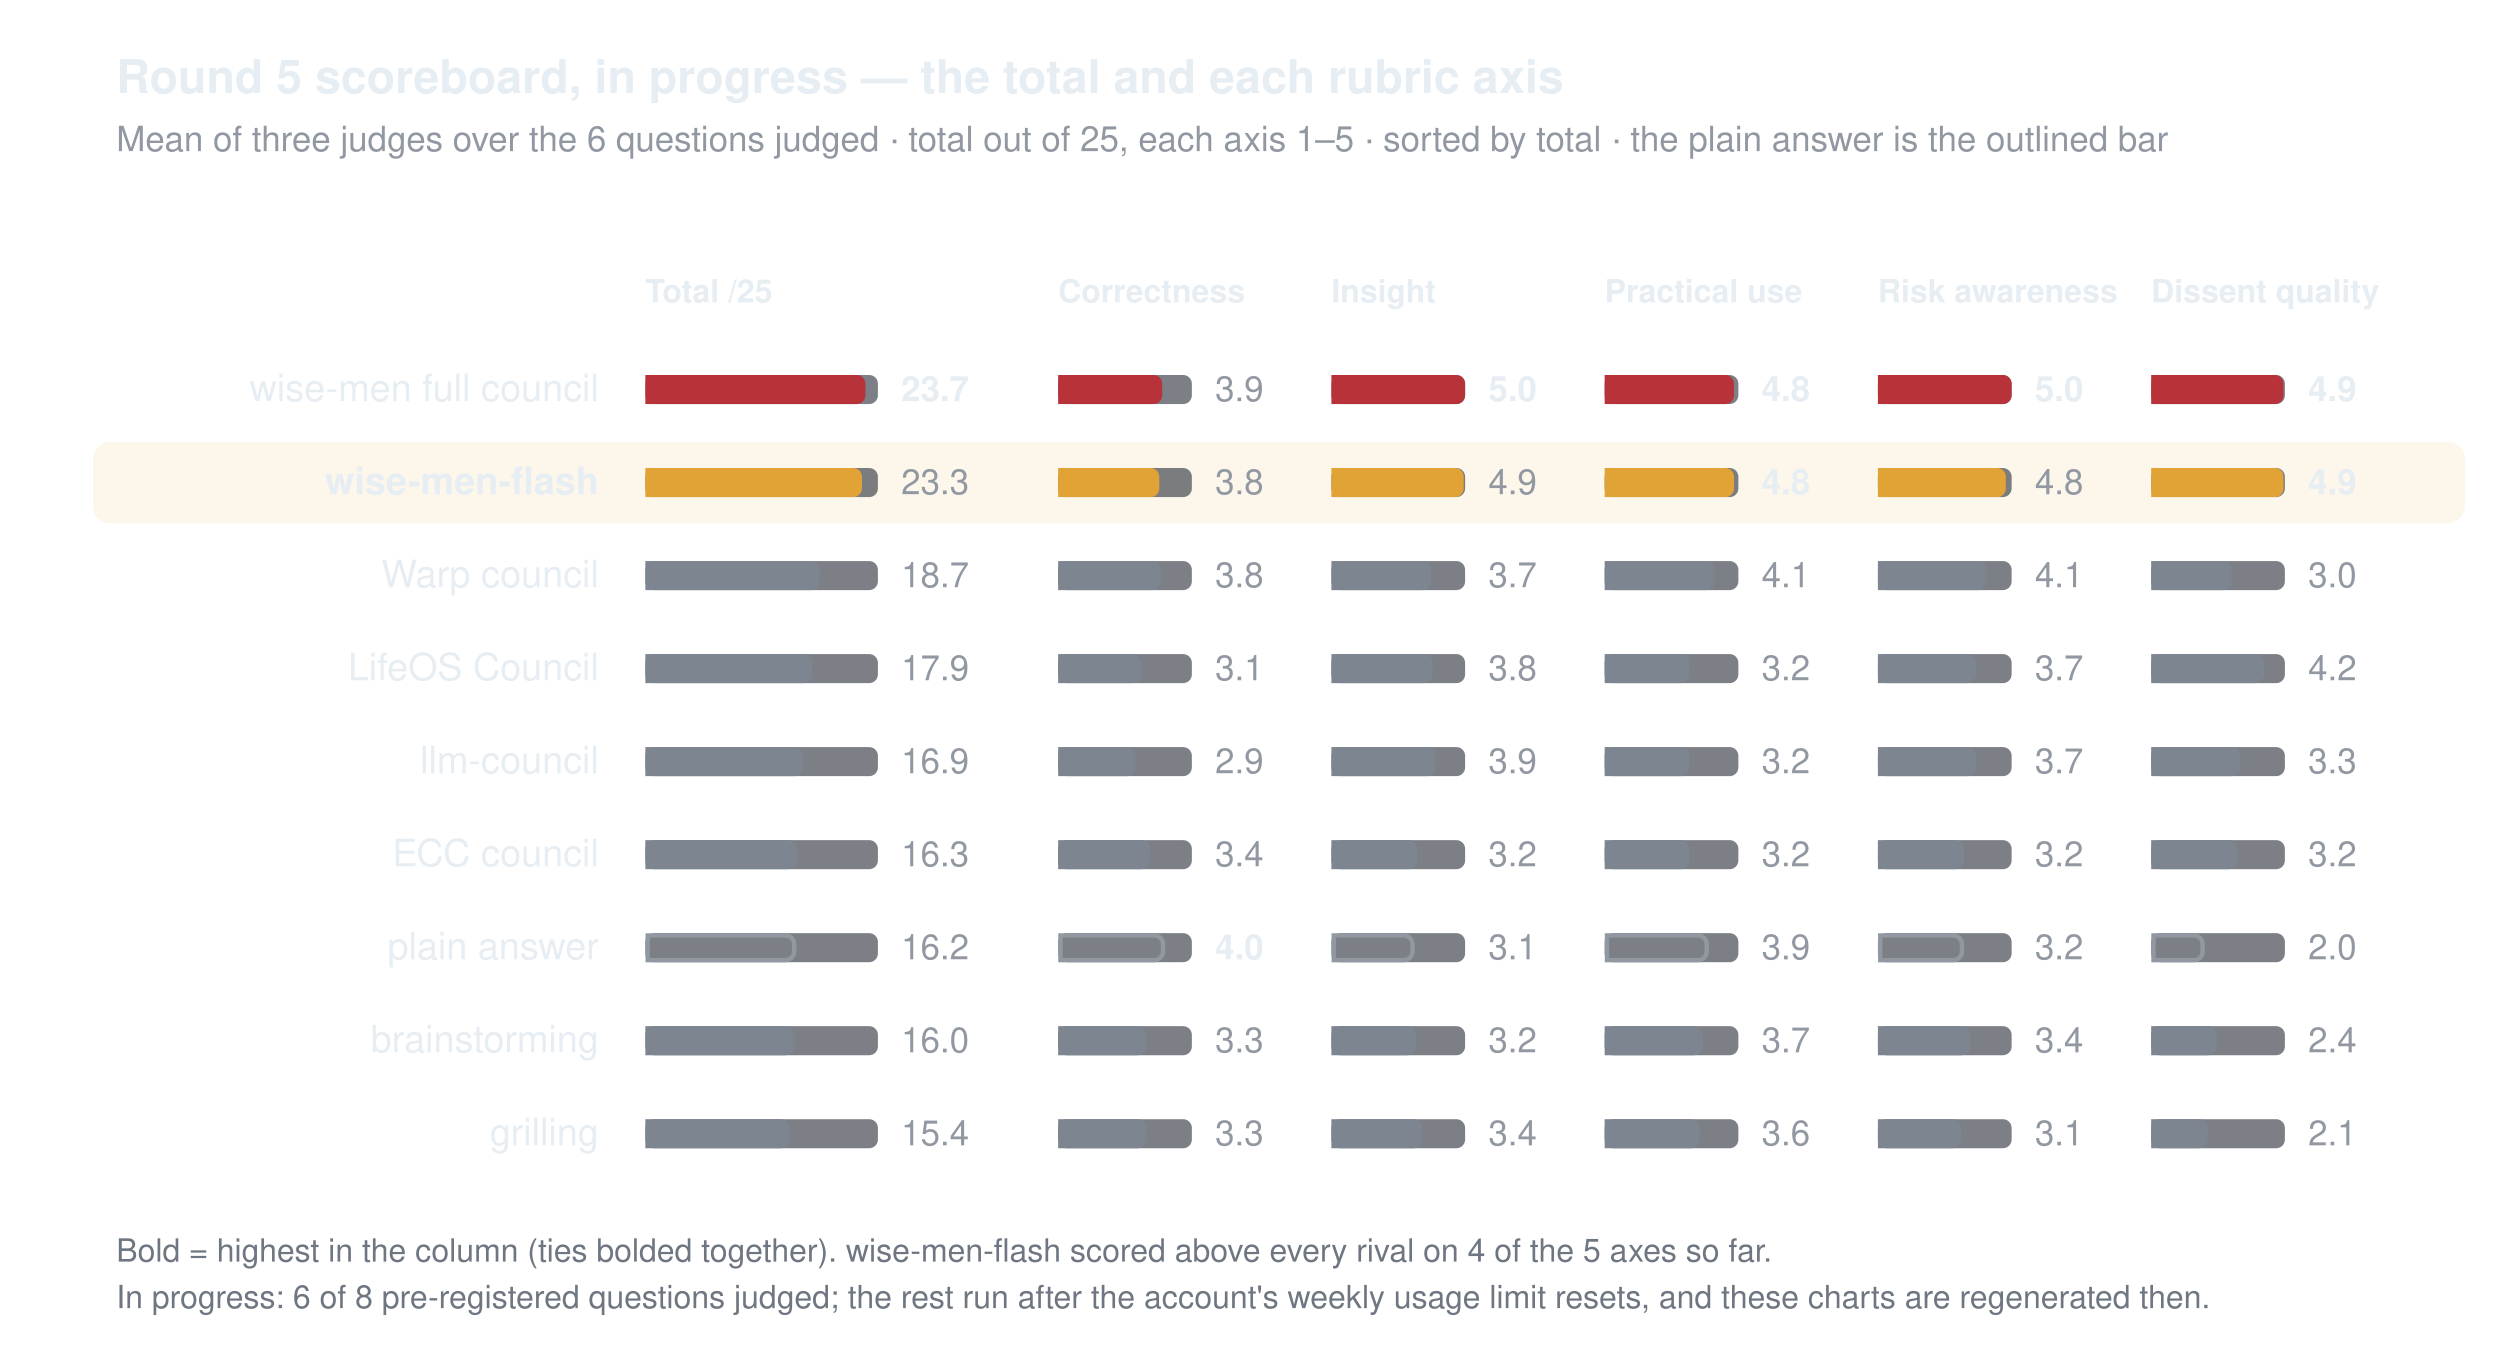
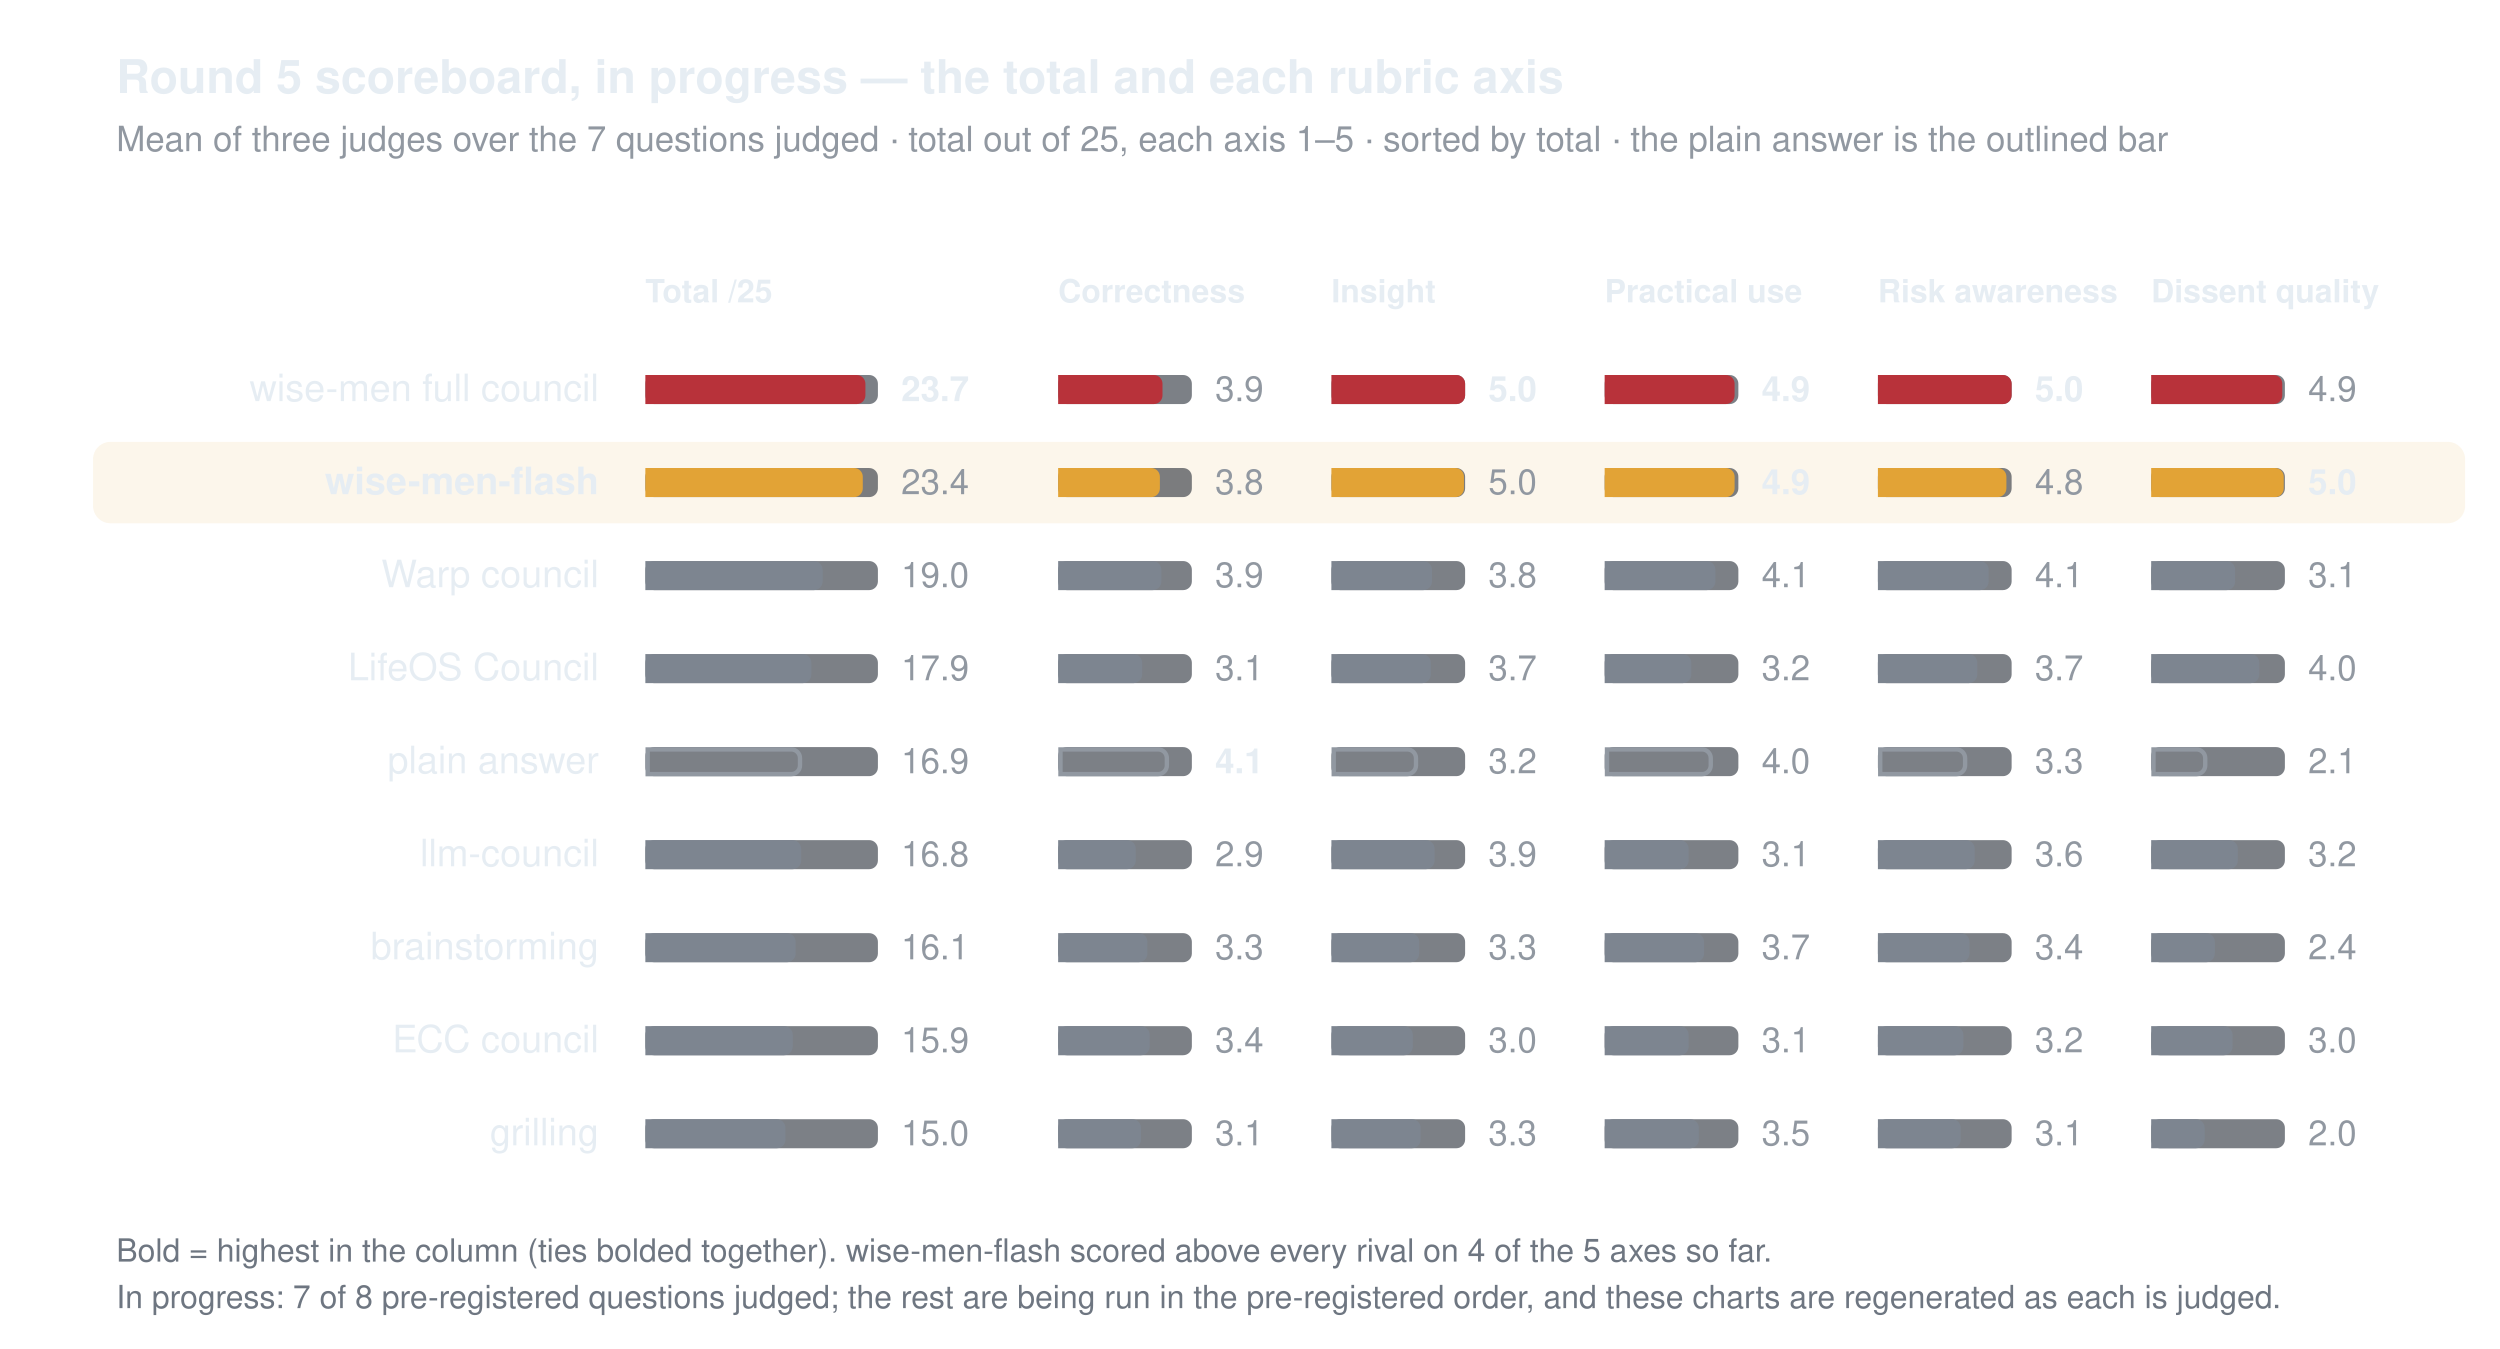
<svg xmlns="http://www.w3.org/2000/svg" viewBox="0 0 860 464" width="860" font-family="-apple-system, BlinkMacSystemFont, 'Segoe UI', Helvetica, Arial, sans-serif">
  <text x="40" y="32" font-size="16" font-weight="600" fill="#e6edf3" text-anchor="start">Round 5 scoreboard, in progress — the total and each rubric axis</text>
-   <text x="40" y="52" font-size="12" font-weight="400" fill="#9198a1" text-anchor="start">Mean of three judges over the 6 questions judged · total out of 25, each axis 1–5 · sorted by total · the plain answer is the outlined bar</text>
+   <text x="40" y="52" font-size="12" font-weight="400" fill="#9198a1" text-anchor="start">Mean of three judges over the 7 questions judged · total out of 25, each axis 1–5 · sorted by total · the plain answer is the outlined bar</text>
  <text x="222" y="104" font-size="11" font-weight="600" fill="#e6edf3" text-anchor="start">Total /25</text>
  <text x="364" y="104" font-size="11" font-weight="600" fill="#e6edf3" text-anchor="start">Correctness</text>
  <text x="458" y="104" font-size="11" font-weight="600" fill="#e6edf3" text-anchor="start">Insight</text>
  <text x="552" y="104" font-size="11" font-weight="600" fill="#e6edf3" text-anchor="start">Practical use</text>
  <text x="646" y="104" font-size="11" font-weight="600" fill="#e6edf3" text-anchor="start">Risk awareness</text>
  <text x="740" y="104" font-size="11" font-weight="600" fill="#e6edf3" text-anchor="start">Dissent quality</text>
  <text x="206" y="138" font-size="13" font-weight="500" fill="#e6edf3" text-anchor="end">wise-men full council</text>
  <rect x="222" y="129" width="80" height="10" rx="3" fill="#262c36" fill-opacity="0.6" />
  <path d="M222,129h72.7a3,3 0 0 1 3,3v4a3,3 0 0 1 -3,3h-72.7z" fill="#b8323a" />
  <text x="310" y="138" font-size="12" font-weight="700" fill="#e6edf3" text-anchor="start">23.7</text>
  <rect x="364" y="129" width="46" height="10" rx="3" fill="#262c36" fill-opacity="0.6" />
-   <path d="M364,129h32.8a3,3 0 0 1 3,3v4a3,3 0 0 1 -3,3h-32.8z" fill="#b8323a" />
+   <path d="M364,129h32.9a3,3 0 0 1 3,3v4a3,3 0 0 1 -3,3h-32.9z" fill="#b8323a" />
  <text x="418" y="138" font-size="12" font-weight="400" fill="#9198a1" text-anchor="start">3.9</text>
  <rect x="458" y="129" width="46" height="10" rx="3" fill="#262c36" fill-opacity="0.6" />
  <path d="M458,129h43a3,3 0 0 1 3,3v4a3,3 0 0 1 -3,3h-43z" fill="#b8323a" />
  <text x="512" y="138" font-size="12" font-weight="700" fill="#e6edf3" text-anchor="start">5.0</text>
  <rect x="552" y="129" width="46" height="10" rx="3" fill="#262c36" fill-opacity="0.6" />
-   <path d="M552,129h41.5a3,3 0 0 1 3,3v4a3,3 0 0 1 -3,3h-41.5z" fill="#b8323a" />
-   <text x="606" y="138" font-size="12" font-weight="700" fill="#e6edf3" text-anchor="start">4.8</text>
+   <path d="M552,129h41.7a3,3 0 0 1 3,3v4a3,3 0 0 1 -3,3h-41.7z" fill="#b8323a" />
+   <text x="606" y="138" font-size="12" font-weight="700" fill="#e6edf3" text-anchor="start">4.9</text>
  <rect x="646" y="129" width="46" height="10" rx="3" fill="#262c36" fill-opacity="0.6" />
  <path d="M646,129h43a3,3 0 0 1 3,3v4a3,3 0 0 1 -3,3h-43z" fill="#b8323a" />
  <text x="700" y="138" font-size="12" font-weight="700" fill="#e6edf3" text-anchor="start">5.0</text>
  <rect x="740" y="129" width="46" height="10" rx="3" fill="#262c36" fill-opacity="0.6" />
-   <path d="M740,129h42.5a3,3 0 0 1 3,3v4a3,3 0 0 1 -3,3h-42.5z" fill="#b8323a" />
-   <text x="794" y="138" font-size="12" font-weight="700" fill="#e6edf3" text-anchor="start">4.9</text>
+   <path d="M740,129h42.1a3,3 0 0 1 3,3v4a3,3 0 0 1 -3,3h-42.1z" fill="#b8323a" />
+   <text x="794" y="138" font-size="12" font-weight="400" fill="#9198a1" text-anchor="start">4.9</text>
  <rect x="32" y="152" width="816" height="28" rx="6" fill="#e2a336" fill-opacity="0.10" />
  <text x="206" y="170" font-size="13" font-weight="700" fill="#e6edf3" text-anchor="end">wise-men-flash</text>
  <rect x="222" y="161" width="80" height="10" rx="3" fill="#262c36" fill-opacity="0.6" />
-   <path d="M222,161h71.5a3,3 0 0 1 3,3v4a3,3 0 0 1 -3,3h-71.5z" fill="#e2a336" />
-   <text x="310" y="170" font-size="12" font-weight="400" fill="#9198a1" text-anchor="start">23.3</text>
+   <path d="M222,161h71.8a3,3 0 0 1 3,3v4a3,3 0 0 1 -3,3h-71.8z" fill="#e2a336" />
+   <text x="310" y="170" font-size="12" font-weight="400" fill="#9198a1" text-anchor="start">23.4</text>
  <rect x="364" y="161" width="46" height="10" rx="3" fill="#262c36" fill-opacity="0.6" />
-   <path d="M364,161h31.8a3,3 0 0 1 3,3v4a3,3 0 0 1 -3,3h-31.8z" fill="#e2a336" />
+   <path d="M364,161h32a3,3 0 0 1 3,3v4a3,3 0 0 1 -3,3h-32z" fill="#e2a336" />
  <text x="418" y="170" font-size="12" font-weight="400" fill="#9198a1" text-anchor="start">3.8</text>
  <rect x="458" y="161" width="46" height="10" rx="3" fill="#262c36" fill-opacity="0.6" />
-   <path d="M458,161h42.5a3,3 0 0 1 3,3v4a3,3 0 0 1 -3,3h-42.5z" fill="#e2a336" />
-   <text x="512" y="170" font-size="12" font-weight="400" fill="#9198a1" text-anchor="start">4.9</text>
+   <path d="M458,161h42.6a3,3 0 0 1 3,3v4a3,3 0 0 1 -3,3h-42.6z" fill="#e2a336" />
+   <text x="512" y="170" font-size="12" font-weight="400" fill="#9198a1" text-anchor="start">5.0</text>
  <rect x="552" y="161" width="46" height="10" rx="3" fill="#262c36" fill-opacity="0.6" />
-   <path d="M552,161h41.5a3,3 0 0 1 3,3v4a3,3 0 0 1 -3,3h-41.5z" fill="#e2a336" />
-   <text x="606" y="170" font-size="12" font-weight="700" fill="#e6edf3" text-anchor="start">4.8</text>
+   <path d="M552,161h41.7a3,3 0 0 1 3,3v4a3,3 0 0 1 -3,3h-41.7z" fill="#e2a336" />
+   <text x="606" y="170" font-size="12" font-weight="700" fill="#e6edf3" text-anchor="start">4.9</text>
  <rect x="646" y="161" width="46" height="10" rx="3" fill="#262c36" fill-opacity="0.6" />
-   <path d="M646,161h41a3,3 0 0 1 3,3v4a3,3 0 0 1 -3,3h-41z" fill="#e2a336" />
+   <path d="M646,161h41.2a3,3 0 0 1 3,3v4a3,3 0 0 1 -3,3h-41.2z" fill="#e2a336" />
  <text x="700" y="170" font-size="12" font-weight="400" fill="#9198a1" text-anchor="start">4.8</text>
  <rect x="740" y="161" width="46" height="10" rx="3" fill="#262c36" fill-opacity="0.6" />
-   <path d="M740,161h42.5a3,3 0 0 1 3,3v4a3,3 0 0 1 -3,3h-42.5z" fill="#e2a336" />
-   <text x="794" y="170" font-size="12" font-weight="700" fill="#e6edf3" text-anchor="start">4.9</text>
+   <path d="M740,161h42.6a3,3 0 0 1 3,3v4a3,3 0 0 1 -3,3h-42.6z" fill="#e2a336" />
+   <text x="794" y="170" font-size="12" font-weight="700" fill="#e6edf3" text-anchor="start">5.0</text>
  <text x="206" y="202" font-size="13" font-weight="500" fill="#e6edf3" text-anchor="end">Warp council</text>
  <rect x="222" y="193" width="80" height="10" rx="3" fill="#262c36" fill-opacity="0.6" />
-   <path d="M222,193h56.9a3,3 0 0 1 3,3v4a3,3 0 0 1 -3,3h-56.9z" fill="#7d8590" />
-   <text x="310" y="202" font-size="12" font-weight="400" fill="#9198a1" text-anchor="start">18.7</text>
+   <path d="M222,193h58a3,3 0 0 1 3,3v4a3,3 0 0 1 -3,3h-58z" fill="#7d8590" />
+   <text x="310" y="202" font-size="12" font-weight="400" fill="#9198a1" text-anchor="start">19.0</text>
  <rect x="364" y="193" width="46" height="10" rx="3" fill="#262c36" fill-opacity="0.6" />
-   <path d="M364,193h32.3a3,3 0 0 1 3,3v4a3,3 0 0 1 -3,3h-32.3z" fill="#7d8590" />
-   <text x="418" y="202" font-size="12" font-weight="400" fill="#9198a1" text-anchor="start">3.8</text>
+   <path d="M364,193h32.5a3,3 0 0 1 3,3v4a3,3 0 0 1 -3,3h-32.5z" fill="#7d8590" />
+   <text x="418" y="202" font-size="12" font-weight="400" fill="#9198a1" text-anchor="start">3.9</text>
  <rect x="458" y="193" width="46" height="10" rx="3" fill="#262c36" fill-opacity="0.6" />
-   <path d="M458,193h31.2a3,3 0 0 1 3,3v4a3,3 0 0 1 -3,3h-31.2z" fill="#7d8590" />
-   <text x="512" y="202" font-size="12" font-weight="400" fill="#9198a1" text-anchor="start">3.7</text>
+   <path d="M458,193h31.6a3,3 0 0 1 3,3v4a3,3 0 0 1 -3,3h-31.6z" fill="#7d8590" />
+   <text x="512" y="202" font-size="12" font-weight="400" fill="#9198a1" text-anchor="start">3.8</text>
  <rect x="552" y="193" width="46" height="10" rx="3" fill="#262c36" fill-opacity="0.6" />
-   <path d="M552,193h34.8a3,3 0 0 1 3,3v4a3,3 0 0 1 -3,3h-34.8z" fill="#7d8590" />
+   <path d="M552,193h35.1a3,3 0 0 1 3,3v4a3,3 0 0 1 -3,3h-35.1z" fill="#7d8590" />
  <text x="606" y="202" font-size="12" font-weight="400" fill="#9198a1" text-anchor="start">4.1</text>
  <rect x="646" y="193" width="46" height="10" rx="3" fill="#262c36" fill-opacity="0.6" />
-   <path d="M646,193h34.3a3,3 0 0 1 3,3v4a3,3 0 0 1 -3,3h-34.3z" fill="#7d8590" />
+   <path d="M646,193h35.1a3,3 0 0 1 3,3v4a3,3 0 0 1 -3,3h-35.1z" fill="#7d8590" />
  <text x="700" y="202" font-size="12" font-weight="400" fill="#9198a1" text-anchor="start">4.1</text>
  <rect x="740" y="193" width="46" height="10" rx="3" fill="#262c36" fill-opacity="0.6" />
-   <path d="M740,193h24.6a3,3 0 0 1 3,3v4a3,3 0 0 1 -3,3h-24.6z" fill="#7d8590" />
-   <text x="794" y="202" font-size="12" font-weight="400" fill="#9198a1" text-anchor="start">3.0</text>
+   <path d="M740,193h25.9a3,3 0 0 1 3,3v4a3,3 0 0 1 -3,3h-25.9z" fill="#7d8590" />
+   <text x="794" y="202" font-size="12" font-weight="400" fill="#9198a1" text-anchor="start">3.1</text>
  <text x="206" y="234" font-size="13" font-weight="500" fill="#e6edf3" text-anchor="end">LifeOS Council</text>
  <rect x="222" y="225" width="80" height="10" rx="3" fill="#262c36" fill-opacity="0.6" />
-   <path d="M222,225h54.4a3,3 0 0 1 3,3v4a3,3 0 0 1 -3,3h-54.4z" fill="#7d8590" />
+   <path d="M222,225h54.1a3,3 0 0 1 3,3v4a3,3 0 0 1 -3,3h-54.1z" fill="#7d8590" />
  <text x="310" y="234" font-size="12" font-weight="400" fill="#9198a1" text-anchor="start">17.9</text>
  <rect x="364" y="225" width="46" height="10" rx="3" fill="#262c36" fill-opacity="0.6" />
-   <path d="M364,225h25.6a3,3 0 0 1 3,3v4a3,3 0 0 1 -3,3h-25.6z" fill="#7d8590" />
+   <path d="M364,225h25.9a3,3 0 0 1 3,3v4a3,3 0 0 1 -3,3h-25.9z" fill="#7d8590" />
  <text x="418" y="234" font-size="12" font-weight="400" fill="#9198a1" text-anchor="start">3.1</text>
  <rect x="458" y="225" width="46" height="10" rx="3" fill="#262c36" fill-opacity="0.6" />
-   <path d="M458,225h31.8a3,3 0 0 1 3,3v4a3,3 0 0 1 -3,3h-31.8z" fill="#7d8590" />
-   <text x="512" y="234" font-size="12" font-weight="400" fill="#9198a1" text-anchor="start">3.8</text>
+   <path d="M458,225h31.2a3,3 0 0 1 3,3v4a3,3 0 0 1 -3,3h-31.2z" fill="#7d8590" />
+   <text x="512" y="234" font-size="12" font-weight="400" fill="#9198a1" text-anchor="start">3.7</text>
  <rect x="552" y="225" width="46" height="10" rx="3" fill="#262c36" fill-opacity="0.6" />
-   <path d="M552,225h26.1a3,3 0 0 1 3,3v4a3,3 0 0 1 -3,3h-26.1z" fill="#7d8590" />
+   <path d="M552,225h26.8a3,3 0 0 1 3,3v4a3,3 0 0 1 -3,3h-26.8z" fill="#7d8590" />
  <text x="606" y="234" font-size="12" font-weight="400" fill="#9198a1" text-anchor="start">3.2</text>
  <rect x="646" y="225" width="46" height="10" rx="3" fill="#262c36" fill-opacity="0.6" />
-   <path d="M646,225h30.7a3,3 0 0 1 3,3v4a3,3 0 0 1 -3,3h-30.7z" fill="#7d8590" />
+   <path d="M646,225h31.2a3,3 0 0 1 3,3v4a3,3 0 0 1 -3,3h-31.2z" fill="#7d8590" />
  <text x="700" y="234" font-size="12" font-weight="400" fill="#9198a1" text-anchor="start">3.7</text>
  <rect x="740" y="225" width="46" height="10" rx="3" fill="#262c36" fill-opacity="0.6" />
-   <path d="M740,225h35.8a3,3 0 0 1 3,3v4a3,3 0 0 1 -3,3h-35.8z" fill="#7d8590" />
-   <text x="794" y="234" font-size="12" font-weight="400" fill="#9198a1" text-anchor="start">4.2</text>
-   <text x="206" y="266" font-size="13" font-weight="500" fill="#e6edf3" text-anchor="end">llm-council</text>
+   <path d="M740,225h34.2a3,3 0 0 1 3,3v4a3,3 0 0 1 -3,3h-34.2z" fill="#7d8590" />
+   <text x="794" y="234" font-size="12" font-weight="400" fill="#9198a1" text-anchor="start">4.0</text>
+   <text x="206" y="266" font-size="13" font-weight="500" fill="#e6edf3" text-anchor="end">plain answer</text>
  <rect x="222" y="257" width="80" height="10" rx="3" fill="#262c36" fill-opacity="0.6" />
-   <path d="M222,257h51.2a3,3 0 0 1 3,3v4a3,3 0 0 1 -3,3h-51.2z" fill="#7d8590" />
+   <path d="M222.8,257.8h49.4a3,3 0 0 1 3,3v2.5a3,3 0 0 1 -3,3h-49.4z" fill="none" stroke="#9198a1" stroke-width="1.5" />
  <text x="310" y="266" font-size="12" font-weight="400" fill="#9198a1" text-anchor="start">16.9</text>
  <rect x="364" y="257" width="46" height="10" rx="3" fill="#262c36" fill-opacity="0.6" />
-   <path d="M364,257h23.6a3,3 0 0 1 3,3v4a3,3 0 0 1 -3,3h-23.6z" fill="#7d8590" />
-   <text x="418" y="266" font-size="12" font-weight="400" fill="#9198a1" text-anchor="start">2.9</text>
+   <path d="M364.8,257.8h33.6a3,3 0 0 1 3,3v2.5a3,3 0 0 1 -3,3h-33.6z" fill="none" stroke="#9198a1" stroke-width="1.5" />
+   <text x="418" y="266" font-size="12" font-weight="700" fill="#e6edf3" text-anchor="start">4.1</text>
  <rect x="458" y="257" width="46" height="10" rx="3" fill="#262c36" fill-opacity="0.6" />
-   <path d="M458,257h32.8a3,3 0 0 1 3,3v4a3,3 0 0 1 -3,3h-32.8z" fill="#7d8590" />
-   <text x="512" y="266" font-size="12" font-weight="400" fill="#9198a1" text-anchor="start">3.9</text>
+   <path d="M458.8,257.8h25.3a3,3 0 0 1 3,3v2.5a3,3 0 0 1 -3,3h-25.3z" fill="none" stroke="#9198a1" stroke-width="1.5" />
+   <text x="512" y="266" font-size="12" font-weight="400" fill="#9198a1" text-anchor="start">3.2</text>
  <rect x="552" y="257" width="46" height="10" rx="3" fill="#262c36" fill-opacity="0.6" />
-   <path d="M552,257h26.1a3,3 0 0 1 3,3v4a3,3 0 0 1 -3,3h-26.1z" fill="#7d8590" />
-   <text x="606" y="266" font-size="12" font-weight="400" fill="#9198a1" text-anchor="start">3.2</text>
+   <path d="M552.8,257.8h32.7a3,3 0 0 1 3,3v2.5a3,3 0 0 1 -3,3h-32.7z" fill="none" stroke="#9198a1" stroke-width="1.5" />
+   <text x="606" y="266" font-size="12" font-weight="400" fill="#9198a1" text-anchor="start">4.0</text>
  <rect x="646" y="257" width="46" height="10" rx="3" fill="#262c36" fill-opacity="0.6" />
-   <path d="M646,257h30.7a3,3 0 0 1 3,3v4a3,3 0 0 1 -3,3h-30.7z" fill="#7d8590" />
-   <text x="700" y="266" font-size="12" font-weight="400" fill="#9198a1" text-anchor="start">3.7</text>
+   <path d="M646.8,257.8h26.2a3,3 0 0 1 3,3v2.5a3,3 0 0 1 -3,3h-26.2z" fill="none" stroke="#9198a1" stroke-width="1.5" />
+   <text x="700" y="266" font-size="12" font-weight="400" fill="#9198a1" text-anchor="start">3.3</text>
  <rect x="740" y="257" width="46" height="10" rx="3" fill="#262c36" fill-opacity="0.6" />
-   <path d="M740,257h27.7a3,3 0 0 1 3,3v4a3,3 0 0 1 -3,3h-27.7z" fill="#7d8590" />
-   <text x="794" y="266" font-size="12" font-weight="400" fill="#9198a1" text-anchor="start">3.3</text>
-   <text x="206" y="298" font-size="13" font-weight="500" fill="#e6edf3" text-anchor="end">ECC council</text>
+   <path d="M740.8,257.8h14.8a3,3 0 0 1 3,3v2.5a3,3 0 0 1 -3,3h-14.8z" fill="none" stroke="#9198a1" stroke-width="1.5" />
+   <text x="794" y="266" font-size="12" font-weight="400" fill="#9198a1" text-anchor="start">2.1</text>
+   <text x="206" y="298" font-size="13" font-weight="500" fill="#e6edf3" text-anchor="end">llm-council</text>
  <rect x="222" y="289" width="80" height="10" rx="3" fill="#262c36" fill-opacity="0.6" />
-   <path d="M222,289h49.1a3,3 0 0 1 3,3v4a3,3 0 0 1 -3,3h-49.1z" fill="#7d8590" />
-   <text x="310" y="298" font-size="12" font-weight="400" fill="#9198a1" text-anchor="start">16.3</text>
+   <path d="M222,289h50.6a3,3 0 0 1 3,3v4a3,3 0 0 1 -3,3h-50.6z" fill="#7d8590" />
+   <text x="310" y="298" font-size="12" font-weight="400" fill="#9198a1" text-anchor="start">16.8</text>
  <rect x="364" y="289" width="46" height="10" rx="3" fill="#262c36" fill-opacity="0.6" />
-   <path d="M364,289h28.7a3,3 0 0 1 3,3v4a3,3 0 0 1 -3,3h-28.7z" fill="#7d8590" />
-   <text x="418" y="298" font-size="12" font-weight="400" fill="#9198a1" text-anchor="start">3.4</text>
+   <path d="M364,289h23.7a3,3 0 0 1 3,3v4a3,3 0 0 1 -3,3h-23.7z" fill="#7d8590" />
+   <text x="418" y="298" font-size="12" font-weight="400" fill="#9198a1" text-anchor="start">2.9</text>
  <rect x="458" y="289" width="46" height="10" rx="3" fill="#262c36" fill-opacity="0.6" />
-   <path d="M458,289h26.6a3,3 0 0 1 3,3v4a3,3 0 0 1 -3,3h-26.6z" fill="#7d8590" />
-   <text x="512" y="298" font-size="12" font-weight="400" fill="#9198a1" text-anchor="start">3.2</text>
+   <path d="M458,289h32.5a3,3 0 0 1 3,3v4a3,3 0 0 1 -3,3h-32.5z" fill="#7d8590" />
+   <text x="512" y="298" font-size="12" font-weight="400" fill="#9198a1" text-anchor="start">3.9</text>
  <rect x="552" y="289" width="46" height="10" rx="3" fill="#262c36" fill-opacity="0.6" />
-   <path d="M552,289h26.1a3,3 0 0 1 3,3v4a3,3 0 0 1 -3,3h-26.1z" fill="#7d8590" />
-   <text x="606" y="298" font-size="12" font-weight="400" fill="#9198a1" text-anchor="start">3.2</text>
+   <path d="M552,289h25.9a3,3 0 0 1 3,3v4a3,3 0 0 1 -3,3h-25.9z" fill="#7d8590" />
+   <text x="606" y="298" font-size="12" font-weight="400" fill="#9198a1" text-anchor="start">3.1</text>
  <rect x="646" y="289" width="46" height="10" rx="3" fill="#262c36" fill-opacity="0.6" />
-   <path d="M646,289h26.6a3,3 0 0 1 3,3v4a3,3 0 0 1 -3,3h-26.6z" fill="#7d8590" />
-   <text x="700" y="298" font-size="12" font-weight="400" fill="#9198a1" text-anchor="start">3.2</text>
+   <path d="M646,289h30.3a3,3 0 0 1 3,3v4a3,3 0 0 1 -3,3h-30.3z" fill="#7d8590" />
+   <text x="700" y="298" font-size="12" font-weight="400" fill="#9198a1" text-anchor="start">3.6</text>
  <rect x="740" y="289" width="46" height="10" rx="3" fill="#262c36" fill-opacity="0.6" />
-   <path d="M740,289h26.6a3,3 0 0 1 3,3v4a3,3 0 0 1 -3,3h-26.6z" fill="#7d8590" />
+   <path d="M740,289h26.8a3,3 0 0 1 3,3v4a3,3 0 0 1 -3,3h-26.8z" fill="#7d8590" />
  <text x="794" y="298" font-size="12" font-weight="400" fill="#9198a1" text-anchor="start">3.2</text>
-   <text x="206" y="330" font-size="13" font-weight="500" fill="#e6edf3" text-anchor="end">plain answer</text>
+   <text x="206" y="330" font-size="13" font-weight="500" fill="#e6edf3" text-anchor="end">brainstorming</text>
  <rect x="222" y="321" width="80" height="10" rx="3" fill="#262c36" fill-opacity="0.6" />
-   <path d="M222.8,321.8h47.4a3,3 0 0 1 3,3v2.5a3,3 0 0 1 -3,3h-47.4z" fill="none" stroke="#9198a1" stroke-width="1.5" />
-   <text x="310" y="330" font-size="12" font-weight="400" fill="#9198a1" text-anchor="start">16.2</text>
+   <path d="M222,321h48.7a3,3 0 0 1 3,3v4a3,3 0 0 1 -3,3h-48.7z" fill="#7d8590" />
+   <text x="310" y="330" font-size="12" font-weight="400" fill="#9198a1" text-anchor="start">16.1</text>
  <rect x="364" y="321" width="46" height="10" rx="3" fill="#262c36" fill-opacity="0.6" />
-   <path d="M364.8,321.8h32.3a3,3 0 0 1 3,3v2.5a3,3 0 0 1 -3,3h-32.3z" fill="none" stroke="#9198a1" stroke-width="1.5" />
-   <text x="418" y="330" font-size="12" font-weight="700" fill="#e6edf3" text-anchor="start">4.0</text>
+   <path d="M364,321h27.7a3,3 0 0 1 3,3v4a3,3 0 0 1 -3,3h-27.7z" fill="#7d8590" />
+   <text x="418" y="330" font-size="12" font-weight="400" fill="#9198a1" text-anchor="start">3.3</text>
  <rect x="458" y="321" width="46" height="10" rx="3" fill="#262c36" fill-opacity="0.6" />
-   <path d="M458.8,321.8h24.1a3,3 0 0 1 3,3v2.5a3,3 0 0 1 -3,3h-24.1z" fill="none" stroke="#9198a1" stroke-width="1.5" />
-   <text x="512" y="330" font-size="12" font-weight="400" fill="#9198a1" text-anchor="start">3.1</text>
+   <path d="M458,321h27.2a3,3 0 0 1 3,3v4a3,3 0 0 1 -3,3h-27.2z" fill="#7d8590" />
+   <text x="512" y="330" font-size="12" font-weight="400" fill="#9198a1" text-anchor="start">3.3</text>
  <rect x="552" y="321" width="46" height="10" rx="3" fill="#262c36" fill-opacity="0.6" />
-   <path d="M552.8,321.8h31.3a3,3 0 0 1 3,3v2.5a3,3 0 0 1 -3,3h-31.3z" fill="none" stroke="#9198a1" stroke-width="1.5" />
-   <text x="606" y="330" font-size="12" font-weight="400" fill="#9198a1" text-anchor="start">3.9</text>
+   <path d="M552,321h31.2a3,3 0 0 1 3,3v4a3,3 0 0 1 -3,3h-31.2z" fill="#7d8590" />
+   <text x="606" y="330" font-size="12" font-weight="400" fill="#9198a1" text-anchor="start">3.7</text>
  <rect x="646" y="321" width="46" height="10" rx="3" fill="#262c36" fill-opacity="0.6" />
-   <path d="M646.8,321.8h25.1a3,3 0 0 1 3,3v2.5a3,3 0 0 1 -3,3h-25.1z" fill="none" stroke="#9198a1" stroke-width="1.5" />
-   <text x="700" y="330" font-size="12" font-weight="400" fill="#9198a1" text-anchor="start">3.2</text>
+   <path d="M646,321h28.5a3,3 0 0 1 3,3v4a3,3 0 0 1 -3,3h-28.5z" fill="#7d8590" />
+   <text x="700" y="330" font-size="12" font-weight="400" fill="#9198a1" text-anchor="start">3.4</text>
  <rect x="740" y="321" width="46" height="10" rx="3" fill="#262c36" fill-opacity="0.6" />
-   <path d="M740.8,321.8h13.9a3,3 0 0 1 3,3v2.5a3,3 0 0 1 -3,3h-13.9z" fill="none" stroke="#9198a1" stroke-width="1.5" />
-   <text x="794" y="330" font-size="12" font-weight="400" fill="#9198a1" text-anchor="start">2.0</text>
-   <text x="206" y="362" font-size="13" font-weight="500" fill="#e6edf3" text-anchor="end">brainstorming</text>
+   <path d="M740,321h18.9a3,3 0 0 1 3,3v4a3,3 0 0 1 -3,3h-18.9z" fill="#7d8590" />
+   <text x="794" y="330" font-size="12" font-weight="400" fill="#9198a1" text-anchor="start">2.4</text>
+   <text x="206" y="362" font-size="13" font-weight="500" fill="#e6edf3" text-anchor="end">ECC council</text>
  <rect x="222" y="353" width="80" height="10" rx="3" fill="#262c36" fill-opacity="0.6" />
-   <path d="M222,353h48.2a3,3 0 0 1 3,3v4a3,3 0 0 1 -3,3h-48.2z" fill="#7d8590" />
-   <text x="310" y="362" font-size="12" font-weight="400" fill="#9198a1" text-anchor="start">16.0</text>
+   <path d="M222,353h47.7a3,3 0 0 1 3,3v4a3,3 0 0 1 -3,3h-47.7z" fill="#7d8590" />
+   <text x="310" y="362" font-size="12" font-weight="400" fill="#9198a1" text-anchor="start">15.9</text>
  <rect x="364" y="353" width="46" height="10" rx="3" fill="#262c36" fill-opacity="0.6" />
-   <path d="M364,353h27.2a3,3 0 0 1 3,3v4a3,3 0 0 1 -3,3h-27.2z" fill="#7d8590" />
-   <text x="418" y="362" font-size="12" font-weight="400" fill="#9198a1" text-anchor="start">3.3</text>
+   <path d="M364,353h28.5a3,3 0 0 1 3,3v4a3,3 0 0 1 -3,3h-28.5z" fill="#7d8590" />
+   <text x="418" y="362" font-size="12" font-weight="400" fill="#9198a1" text-anchor="start">3.4</text>
  <rect x="458" y="353" width="46" height="10" rx="3" fill="#262c36" fill-opacity="0.6" />
-   <path d="M458,353h26.1a3,3 0 0 1 3,3v4a3,3 0 0 1 -3,3h-26.1z" fill="#7d8590" />
-   <text x="512" y="362" font-size="12" font-weight="400" fill="#9198a1" text-anchor="start">3.2</text>
+   <path d="M458,353h25a3,3 0 0 1 3,3v4a3,3 0 0 1 -3,3h-25z" fill="#7d8590" />
+   <text x="512" y="362" font-size="12" font-weight="400" fill="#9198a1" text-anchor="start">3.0</text>
  <rect x="552" y="353" width="46" height="10" rx="3" fill="#262c36" fill-opacity="0.6" />
-   <path d="M552,353h30.7a3,3 0 0 1 3,3v4a3,3 0 0 1 -3,3h-30.7z" fill="#7d8590" />
-   <text x="606" y="362" font-size="12" font-weight="400" fill="#9198a1" text-anchor="start">3.7</text>
+   <path d="M552,353h25.9a3,3 0 0 1 3,3v4a3,3 0 0 1 -3,3h-25.9z" fill="#7d8590" />
+   <text x="606" y="362" font-size="12" font-weight="400" fill="#9198a1" text-anchor="start">3.1</text>
  <rect x="646" y="353" width="46" height="10" rx="3" fill="#262c36" fill-opacity="0.6" />
-   <path d="M646,353h28.7a3,3 0 0 1 3,3v4a3,3 0 0 1 -3,3h-28.7z" fill="#7d8590" />
-   <text x="700" y="362" font-size="12" font-weight="400" fill="#9198a1" text-anchor="start">3.4</text>
+   <path d="M646,353h26.4a3,3 0 0 1 3,3v4a3,3 0 0 1 -3,3h-26.4z" fill="#7d8590" />
+   <text x="700" y="362" font-size="12" font-weight="400" fill="#9198a1" text-anchor="start">3.2</text>
  <rect x="740" y="353" width="46" height="10" rx="3" fill="#262c36" fill-opacity="0.6" />
-   <path d="M740,353h19.5a3,3 0 0 1 3,3v4a3,3 0 0 1 -3,3h-19.5z" fill="#7d8590" />
-   <text x="794" y="362" font-size="12" font-weight="400" fill="#9198a1" text-anchor="start">2.4</text>
+   <path d="M740,353h25a3,3 0 0 1 3,3v4a3,3 0 0 1 -3,3h-25z" fill="#7d8590" />
+   <text x="794" y="362" font-size="12" font-weight="400" fill="#9198a1" text-anchor="start">3.0</text>
  <text x="206" y="394" font-size="13" font-weight="500" fill="#e6edf3" text-anchor="end">grilling</text>
  <rect x="222" y="385" width="80" height="10" rx="3" fill="#262c36" fill-opacity="0.6" />
-   <path d="M222,385h46.4a3,3 0 0 1 3,3v4a3,3 0 0 1 -3,3h-46.4z" fill="#7d8590" />
-   <text x="310" y="394" font-size="12" font-weight="400" fill="#9198a1" text-anchor="start">15.4</text>
+   <path d="M222,385h45.2a3,3 0 0 1 3,3v4a3,3 0 0 1 -3,3h-45.2z" fill="#7d8590" />
+   <text x="310" y="394" font-size="12" font-weight="400" fill="#9198a1" text-anchor="start">15.0</text>
  <rect x="364" y="385" width="46" height="10" rx="3" fill="#262c36" fill-opacity="0.6" />
-   <path d="M364,385h27.2a3,3 0 0 1 3,3v4a3,3 0 0 1 -3,3h-27.2z" fill="#7d8590" />
-   <text x="418" y="394" font-size="12" font-weight="400" fill="#9198a1" text-anchor="start">3.3</text>
+   <path d="M364,385h25.5a3,3 0 0 1 3,3v4a3,3 0 0 1 -3,3h-25.5z" fill="#7d8590" />
+   <text x="418" y="394" font-size="12" font-weight="400" fill="#9198a1" text-anchor="start">3.1</text>
  <rect x="458" y="385" width="46" height="10" rx="3" fill="#262c36" fill-opacity="0.6" />
-   <path d="M458,385h28.2a3,3 0 0 1 3,3v4a3,3 0 0 1 -3,3h-28.2z" fill="#7d8590" />
-   <text x="512" y="394" font-size="12" font-weight="400" fill="#9198a1" text-anchor="start">3.4</text>
+   <path d="M458,385h27.7a3,3 0 0 1 3,3v4a3,3 0 0 1 -3,3h-27.7z" fill="#7d8590" />
+   <text x="512" y="394" font-size="12" font-weight="400" fill="#9198a1" text-anchor="start">3.3</text>
  <rect x="552" y="385" width="46" height="10" rx="3" fill="#262c36" fill-opacity="0.6" />
-   <path d="M552,385h29.7a3,3 0 0 1 3,3v4a3,3 0 0 1 -3,3h-29.7z" fill="#7d8590" />
-   <text x="606" y="394" font-size="12" font-weight="400" fill="#9198a1" text-anchor="start">3.6</text>
+   <path d="M552,385h29.4a3,3 0 0 1 3,3v4a3,3 0 0 1 -3,3h-29.4z" fill="#7d8590" />
+   <text x="606" y="394" font-size="12" font-weight="400" fill="#9198a1" text-anchor="start">3.5</text>
  <rect x="646" y="385" width="46" height="10" rx="3" fill="#262c36" fill-opacity="0.6" />
-   <path d="M646,385h25.6a3,3 0 0 1 3,3v4a3,3 0 0 1 -3,3h-25.6z" fill="#7d8590" />
+   <path d="M646,385h25.5a3,3 0 0 1 3,3v4a3,3 0 0 1 -3,3h-25.5z" fill="#7d8590" />
  <text x="700" y="394" font-size="12" font-weight="400" fill="#9198a1" text-anchor="start">3.1</text>
  <rect x="740" y="385" width="46" height="10" rx="3" fill="#262c36" fill-opacity="0.6" />
-   <path d="M740,385h16.4a3,3 0 0 1 3,3v4a3,3 0 0 1 -3,3h-16.4z" fill="#7d8590" />
-   <text x="794" y="394" font-size="12" font-weight="400" fill="#9198a1" text-anchor="start">2.1</text>
+   <path d="M740,385h15.4a3,3 0 0 1 3,3v4a3,3 0 0 1 -3,3h-15.4z" fill="#7d8590" />
+   <text x="794" y="394" font-size="12" font-weight="400" fill="#9198a1" text-anchor="start">2.0</text>
  <text x="40" y="434" font-size="11" font-weight="400" fill="#6e7681" text-anchor="start">Bold = highest in the column (ties bolded together). wise-men-flash scored above every rival on 4 of the 5 axes so far.</text>
-   <text x="40" y="450" font-size="11" font-weight="400" fill="#6e7681" text-anchor="start">In progress: 6 of 8 pre-registered questions judged; the rest run after the account's weekly usage limit resets, and these charts are regenerated then.</text>
+   <text x="40" y="450" font-size="11" font-weight="400" fill="#6e7681" text-anchor="start">In progress: 7 of 8 pre-registered questions judged; the rest are being run in the pre-registered order, and these charts are regenerated as each is judged.</text>
</svg>
